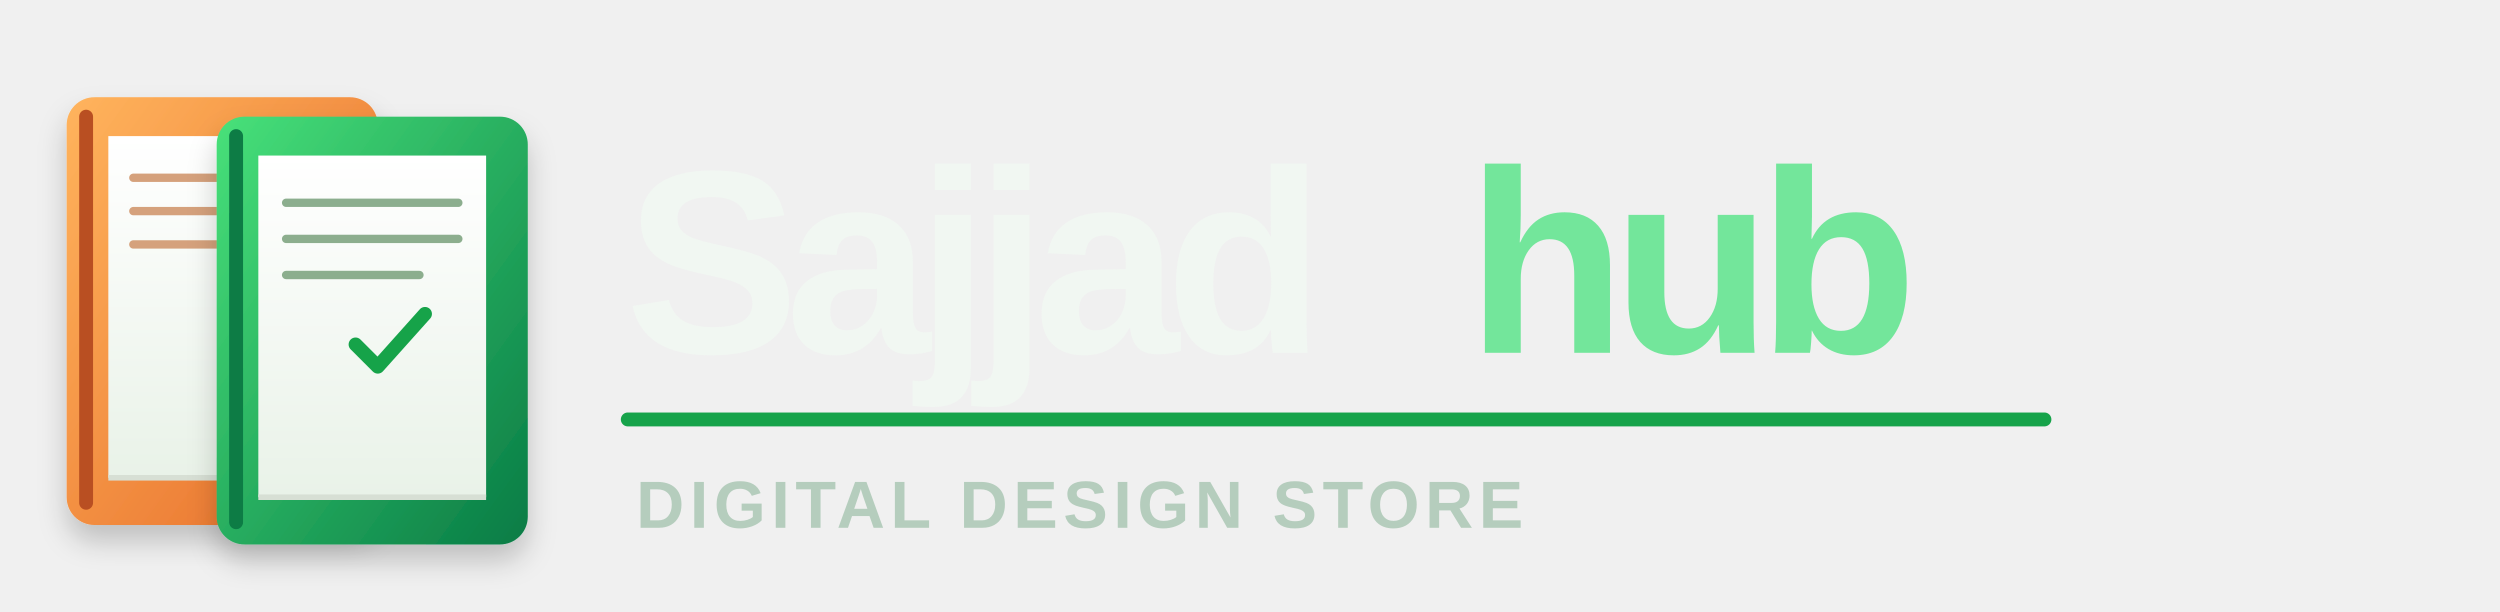
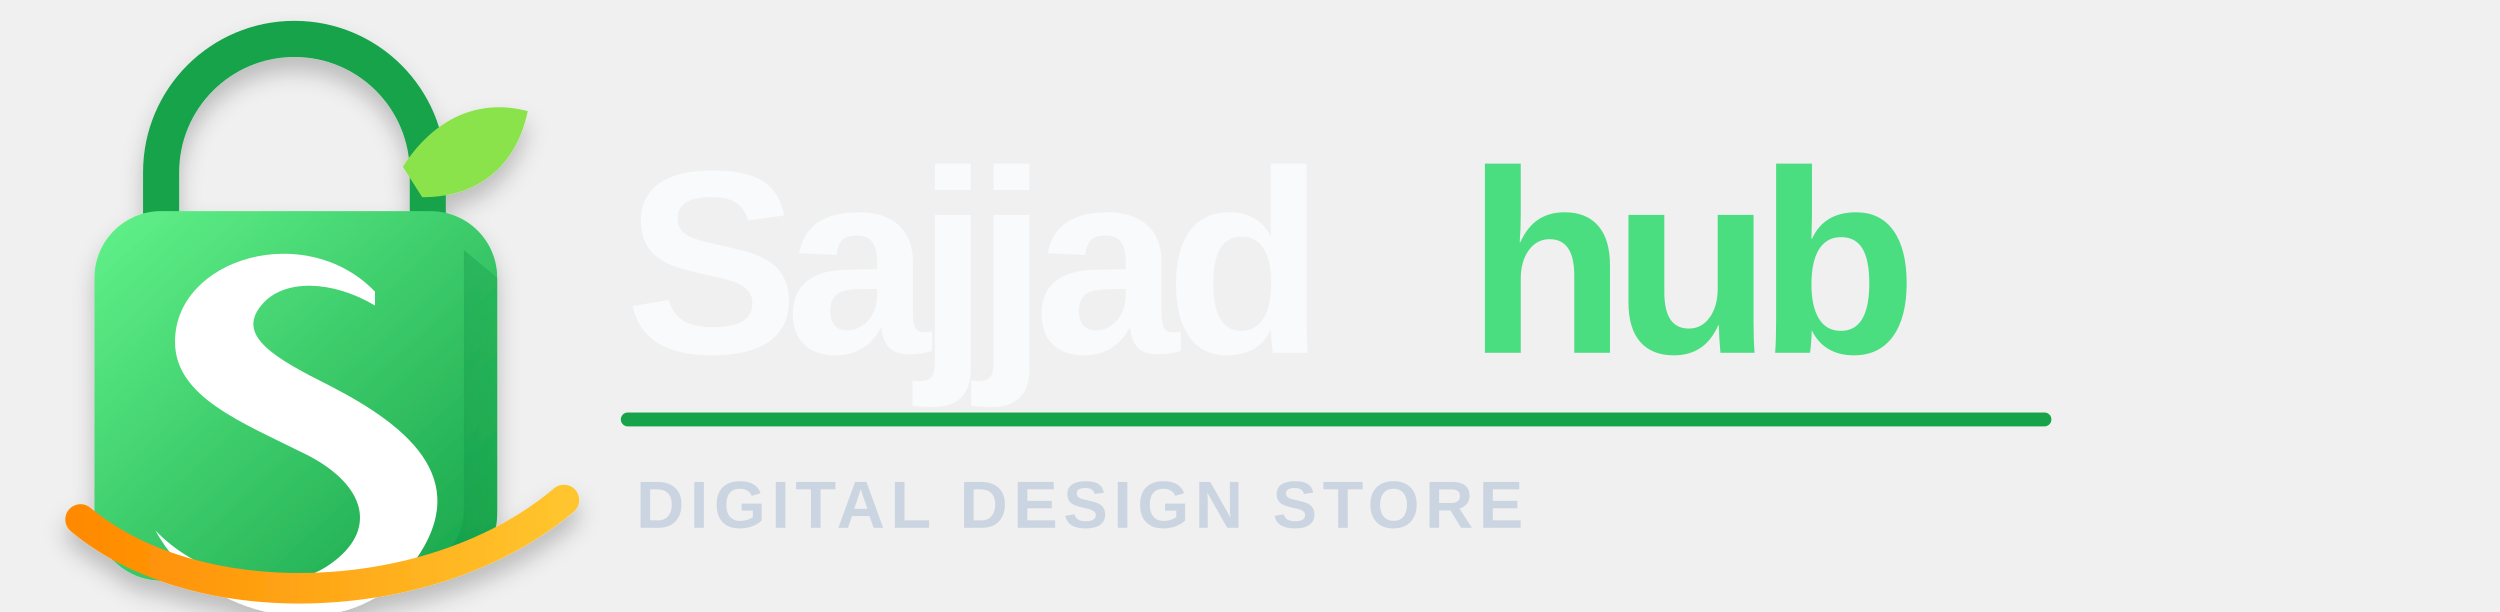
<svg xmlns="http://www.w3.org/2000/svg" width="900" height="220" viewBox="0 0 900 220" role="img" aria-labelledby="logoTitle logoDesc">
  <defs>
-     <linearGradient id="backCover" x1="0" y1="0" x2="1" y2="1">
-       <stop stop-color="#ffb45d" />
-       <stop offset="1" stop-color="#e66a27" />
+     <linearGradient id="bag" x1="0" y1="0" x2="1" y2="1">
+       <stop stop-color="#62f28a" />
+       <stop offset="1" stop-color="#16a34a" />
    </linearGradient>
-     <linearGradient id="frontCover" x1="0" y1="0" x2="1" y2="1">
-       <stop stop-color="#48e17a" />
-       <stop offset="1" stop-color="#087b45" />
+     <linearGradient id="swoosh" x1="0" y1="0" x2="1" y2="0">
+       <stop stop-color="#ff8a00" />
+       <stop offset="1" stop-color="#ffc52e" />
    </linearGradient>
-     <linearGradient id="pages" x1="0" y1="0" x2="0" y2="1">
-       <stop stop-color="#fff" />
-       <stop offset="1" stop-color="#e9f2e8" />
+     <linearGradient id="bagSide" x1="0" y1="0" x2="1" y2="0">
+       <stop stop-color="#087b45" />
+       <stop offset="1" stop-color="#16a34a" />
    </linearGradient>
-     <filter id="bookShadow" x="-35%" y="-25%" width="180%" height="170%">
-       <feGaussianBlur in="SourceAlpha" stdDeviation="5" />
-       <feOffset dy="6" />
+     <filter id="markShadow" x="-30%" y="-30%" width="170%" height="180%">
+       <feGaussianBlur in="SourceAlpha" stdDeviation="4" />
+       <feOffset dy="5" />
      <feComponentTransfer>
-         <feFuncA type="linear" slope=".2" />
+         <feFuncA type="linear" slope=".22" />
      </feComponentTransfer>
      <feMerge>
        <feMergeNode />
        <feMergeNode in="SourceGraphic" />
      </feMerge>
    </filter>
  </defs>
  <style>
-   .logo-book{transform-box:fill-box;transform-origin:center;transform-style:preserve-3d;filter:url(#bookShadow);will-change:transform}
-   .logo-book-back{animation:logoBookBack 5.2s ease-in-out infinite}
-   .logo-book-front{animation:logoBookFront 4.6s ease-in-out infinite}
-   @keyframes logoBookBack{0%,100%{transform:perspective(520px) rotateX(5deg) rotateY(-15deg) rotate(-11deg) translateY(0)}50%{transform:perspective(520px) rotateX(5deg) rotateY(-15deg) rotate(-11deg) translateY(-11px)}}
-   @keyframes logoBookFront{0%,100%{transform:perspective(520px) rotateX(-4deg) rotateY(13deg) rotate(8deg) translateY(0)}50%{transform:perspective(520px) rotateX(-4deg) rotateY(13deg) rotate(8deg) translateY(-14px)}}
-   @media(prefers-reduced-motion:reduce){.logo-book{animation:none!important;will-change:auto}}
+   .brand-mark{transform-box:fill-box;transform-origin:center;filter:url(#markShadow);animation:brandFloat 4.8s ease-in-out infinite;will-change:transform}
+   @keyframes brandFloat{0%,100%{transform:perspective(520px) rotateY(-5deg) rotateX(1deg) translateY(0)}50%{transform:perspective(520px) rotateY(5deg) rotateX(-1deg) translateY(-6px)}}
+   @media(prefers-reduced-motion:reduce){.brand-mark{animation:none!important;will-change:auto}}
</style>
-   <g class="logo-book logo-book-back">
-     <rect x="24" y="35" width="112" height="154" rx="10" fill="url(#backCover)" />
-     <path d="M39 49h82v123H39z" fill="url(#pages)" />
-     <path d="M48 64h62M48 76h62M48 88h49" fill="none" stroke="#d5a17b" stroke-width="3" stroke-linecap="round" />
-     <path d="M31 42v139" stroke="#b94f20" stroke-width="5" stroke-linecap="round" />
-     <path d="M39 172h82" stroke="#d7dfd4" stroke-width="2" />
+   <g class="brand-mark" transform="translate(14 14)">
+     <path d="M44 65V48a48 48 0 0 1 96 0v17" fill="none" stroke="#16a34a" stroke-width="13" stroke-linecap="round" />
+     <rect x="20" y="62" width="145" height="133" rx="24" fill="url(#bag)" />
+     <path d="M153 76v93a24 24 0 0 1-24 24h12a24 24 0 0 0 24-24V86z" fill="url(#bagSide)" opacity=".38" />
+     <path d="M121 91c-25-26-72-12-72 18 0 20 24 29 48 41 21 11 25 27 8 39-18 13-48 4-63-12 17 32 67 43 91 14 25-31 1-51-28-66-20-10-34-18-25-29 8-10 26-9 41 0z" fill="#fff" />
+     <path d="M15 173c43 36 128 32 174-7" fill="none" stroke="url(#swoosh)" stroke-width="11" stroke-linecap="round" />
+     <path d="M131 46c13-20 30-24 45-20-4 19-17 31-38 31" fill="#8be34c" />
  </g>
-   <g class="logo-book logo-book-front">
-     <rect x="78" y="42" width="112" height="154" rx="10" fill="url(#frontCover)" />
-     <path d="M93 56h82v123H93z" fill="url(#pages)" />
-     <path d="M103 73h62M103 86h62M103 99h48" fill="none" stroke="#8cae8e" stroke-width="3" stroke-linecap="round" />
-     <path d="M85 49v139" stroke="#087b45" stroke-width="5" stroke-linecap="round" />
-     <path d="M93 179h82" stroke="#d7dfd4" stroke-width="2" />
-     <path d="M128 124l8 8 17-19" fill="none" stroke="#16a34a" stroke-width="5" stroke-linecap="round" stroke-linejoin="round" />
-   </g>
-   <text x="225" y="127" font-family="Arial,sans-serif" font-size="94" font-weight="800" letter-spacing="-5" fill="#f1f7f2">Sajjad</text>
-   <text x="528" y="127" font-family="Arial,sans-serif" font-size="94" font-weight="800" letter-spacing="-5" fill="#73e69b">hub</text>
+   <text x="225" y="127" font-family="Arial,sans-serif" font-size="94" font-weight="800" letter-spacing="-5" fill="#f8fafc">Sajjad</text>
+   <text x="528" y="127" font-family="Arial,sans-serif" font-size="94" font-weight="800" letter-spacing="-5" fill="#4ade80">hub</text>
  <path d="M226 151h510" stroke="#16a34a" stroke-width="5" stroke-linecap="round" />
-   <text x="229" y="190" font-family="Arial,sans-serif" font-size="24" font-weight="600" letter-spacing="2" fill="#b5cdbd">DIGITAL DESIGN STORE</text>
+   <text x="229" y="190" font-family="Arial,sans-serif" font-size="24" font-weight="600" letter-spacing="2" fill="#cbd5e1">DIGITAL DESIGN STORE</text>
</svg>
